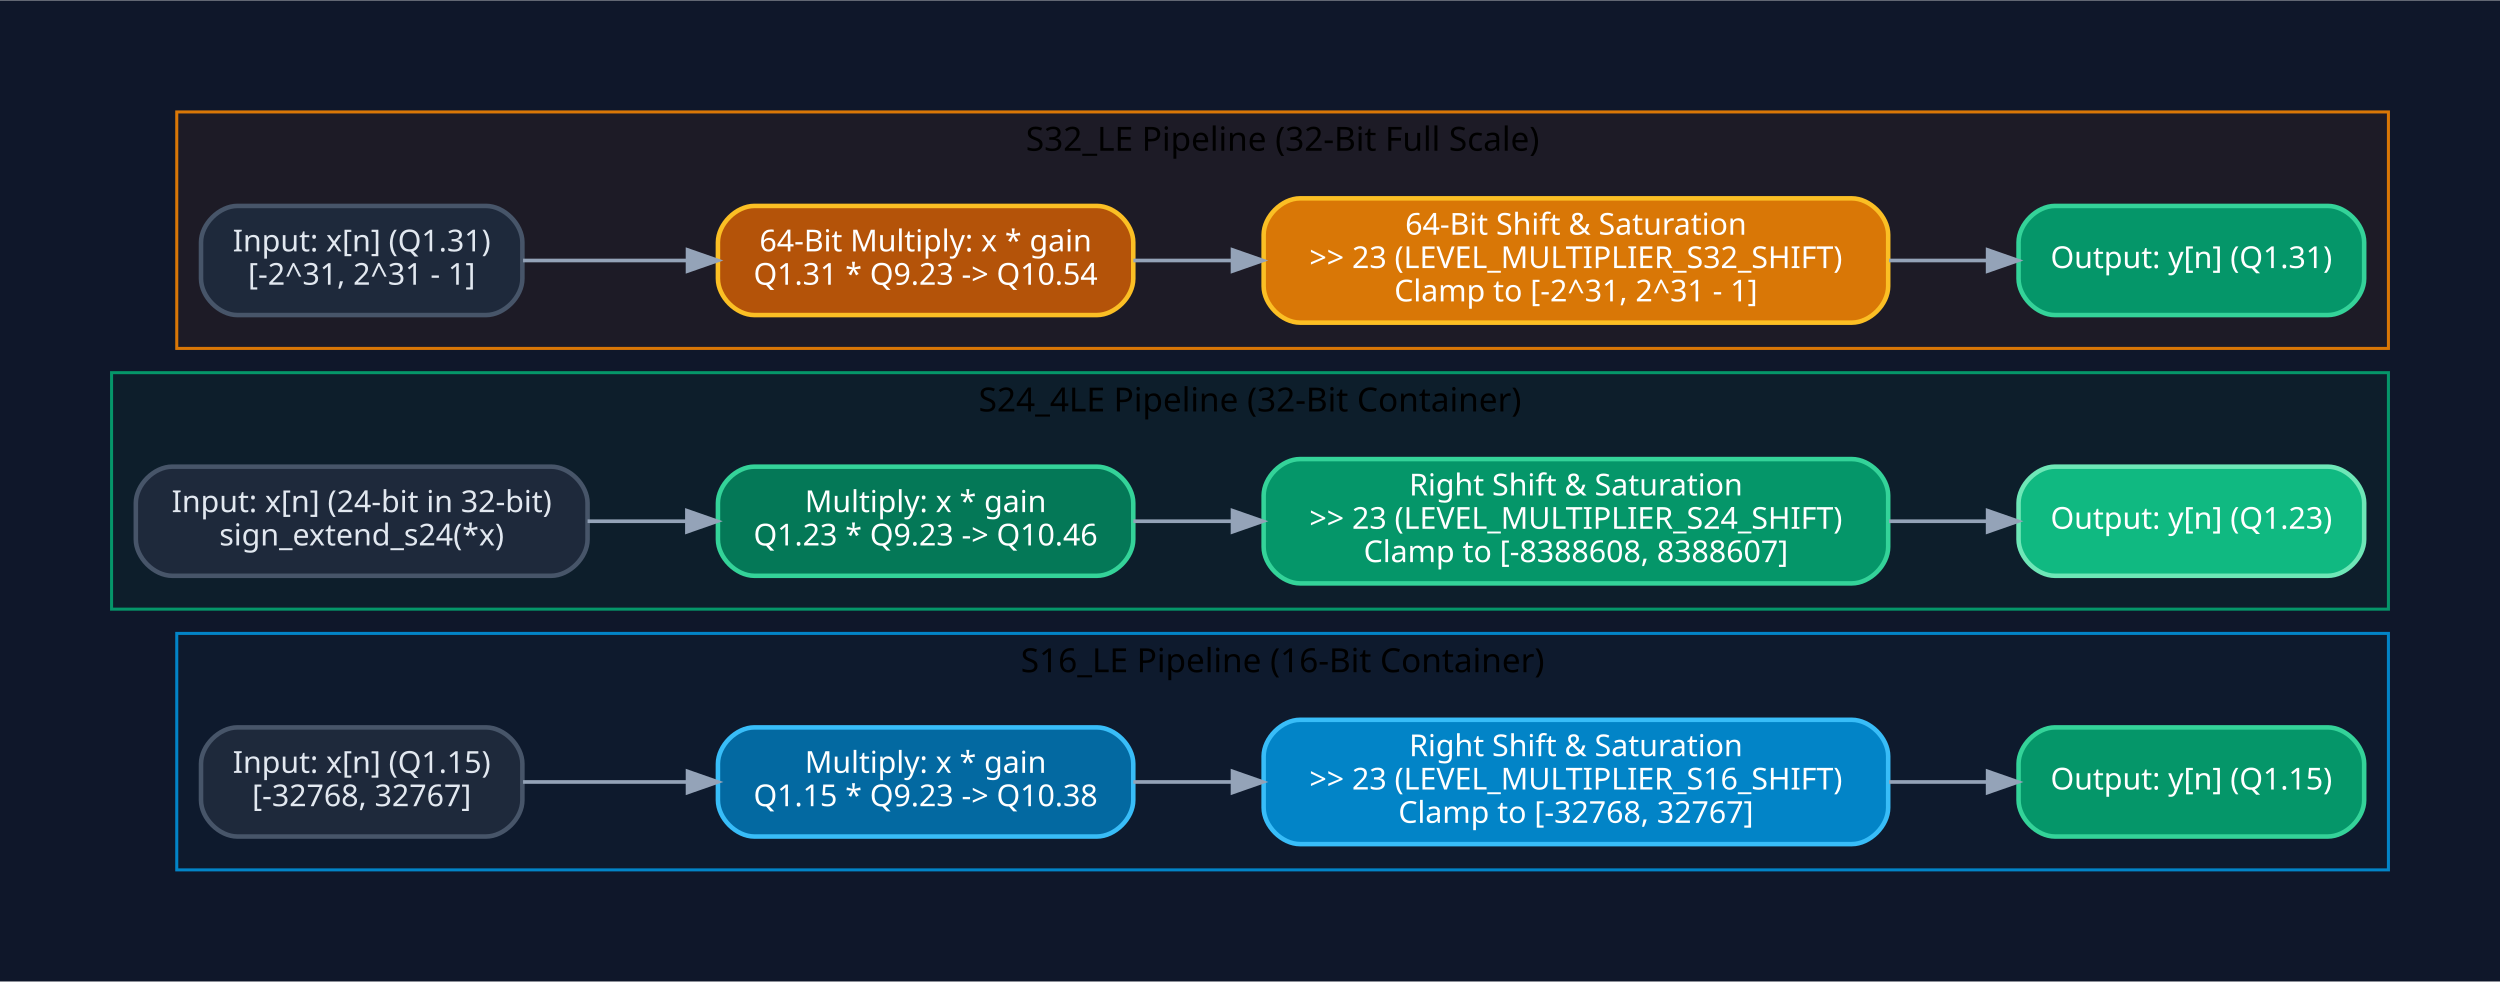
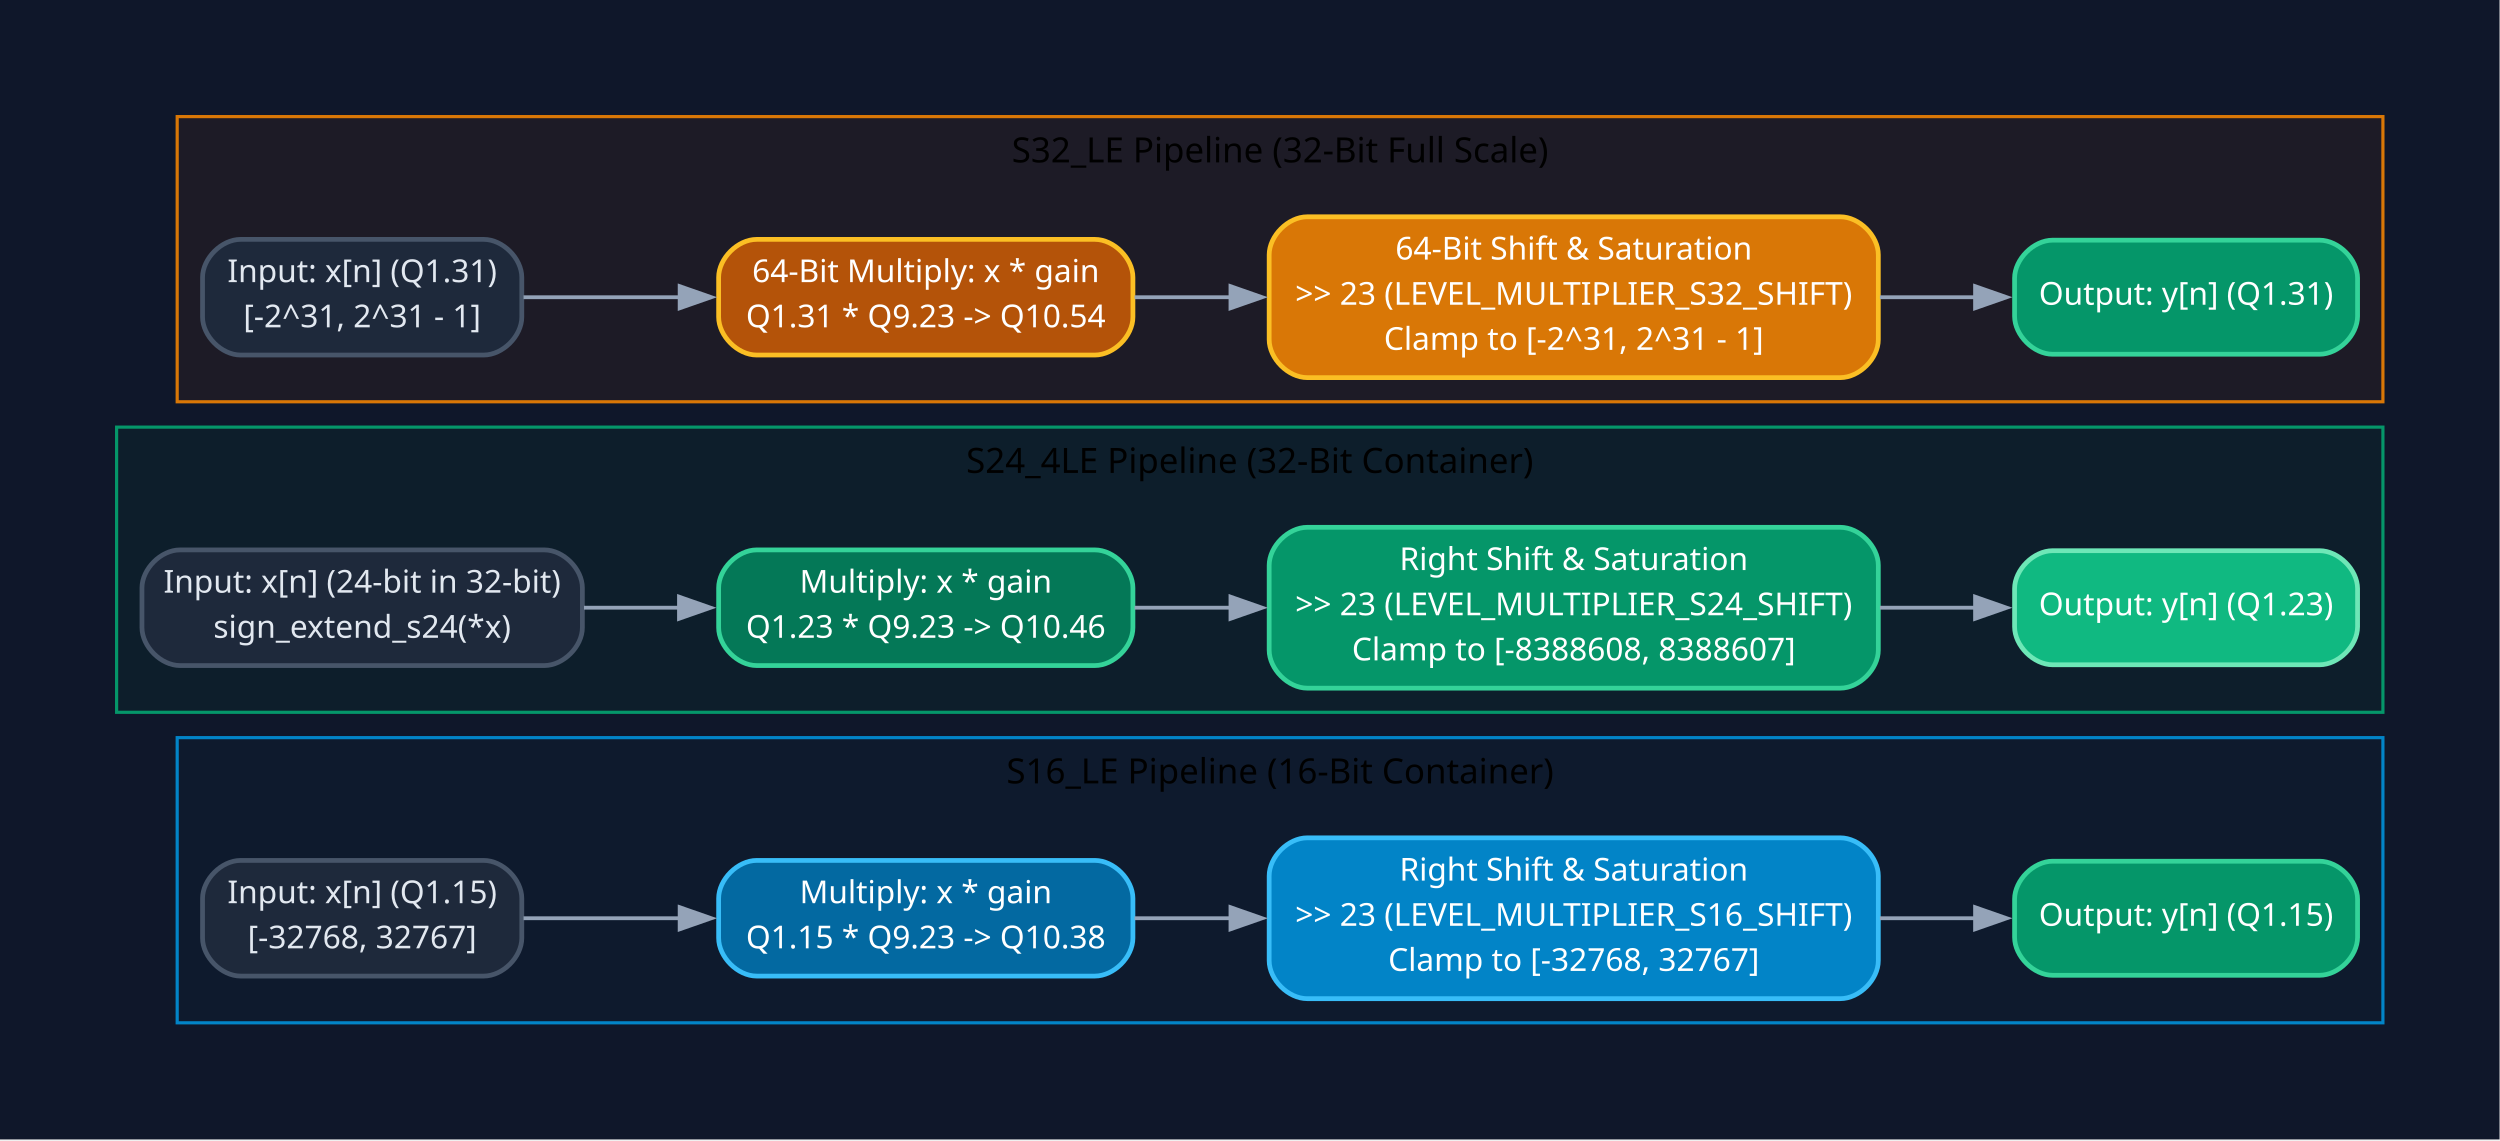
- <svg xmlns="http://www.w3.org/2000/svg" width="825pt" height="324pt" viewBox="0.00 0.00 824.60 323.60">
-   <g id="graph0" class="graph" transform="scale(1 1) rotate(0) translate(28.8 294.8)">
-     <polygon fill="#0f172a" stroke="transparent" points="-28.8,28.8 -28.8,-294.8 795.8,-294.8 795.8,28.8 -28.8,28.8" />
+ <svg xmlns="http://www.w3.org/2000/svg" width="789pt" height="360pt" viewBox="0.00 0.00 789.00 360.00">
+   <g id="graph0" class="graph" transform="scale(1 1) rotate(0) translate(28.8 330.8)">
+     <polygon fill="#0f172a" stroke="none" points="-28.8,28.8 -28.8,-330.8 760.05,-330.8 760.05,28.8 -28.8,28.8" />
    <g id="clust1" class="cluster">
-       <polygon fill="#082f49" fill-opacity="0.133" stroke="#0284c7" points="29.5,-8 29.5,-86 759,-86 759,-8 29.5,-8" />
-       <text text-anchor="middle" x="394.25" y="-73.2" font-family="verdana" font-size="11.00">S16_LE Pipeline (16-Bit Container)</text>
+       <polygon fill="#082f49" fill-opacity="0.133" stroke="#0284c7" points="27.12,-8 27.12,-98 723.25,-98 723.25,-8 27.12,-8" />
+       <text xml:space="preserve" text-anchor="middle" x="375.19" y="-83.55" font-family="verdana" font-size="11.00">S16_LE Pipeline (16-Bit Container)</text>
    </g>
    <g id="clust2" class="cluster">
-       <polygon fill="#064e3b" fill-opacity="0.133" stroke="#059669" points="8,-94 8,-172 759,-172 759,-94 8,-94" />
-       <text text-anchor="middle" x="383.5" y="-159.2" font-family="verdana" font-size="11.00">S24_4LE Pipeline (32-Bit Container)</text>
+       <polygon fill="#064e3b" fill-opacity="0.133" stroke="#059669" points="8,-106 8,-196 723.25,-196 723.25,-106 8,-106" />
+       <text xml:space="preserve" text-anchor="middle" x="365.62" y="-181.55" font-family="verdana" font-size="11.00">S24_4LE Pipeline (32-Bit Container)</text>
    </g>
    <g id="clust3" class="cluster">
-       <polygon fill="#78350f" fill-opacity="0.133" stroke="#d97706" points="29.5,-180 29.5,-258 759,-258 759,-180 29.5,-180" />
-       <text text-anchor="middle" x="394.25" y="-245.2" font-family="verdana" font-size="11.00">S32_LE Pipeline (32-Bit Full Scale)</text>
+       <polygon fill="#78350f" fill-opacity="0.133" stroke="#d97706" points="27.12,-204 27.12,-294 723.25,-294 723.25,-204 27.12,-204" />
+       <text xml:space="preserve" text-anchor="middle" x="375.19" y="-279.55" font-family="verdana" font-size="11.00">S32_LE Pipeline (32-Bit Full Scale)</text>
    </g>
    <g id="node1" class="node">
-       <path fill="#1e293b" stroke="#475569" stroke-width="1.5" d="M131.5,-55C131.5,-55 49.5,-55 49.5,-55 43.5,-55 37.5,-49 37.5,-43 37.5,-43 37.5,-31 37.5,-31 37.5,-25 43.5,-19 49.5,-19 49.5,-19 131.5,-19 131.5,-19 137.5,-19 143.5,-25 143.5,-31 143.5,-31 143.5,-43 143.5,-43 143.5,-49 137.5,-55 131.5,-55" />
-       <text text-anchor="middle" x="90.5" y="-40" font-family="verdana" font-size="10.00" fill="#e2e8f0">Input: x[n] (Q1.15)</text>
-       <text text-anchor="middle" x="90.5" y="-29" font-family="verdana" font-size="10.00" fill="#e2e8f0">[-32768, 32767]</text>
+       <path fill="#1e293b" stroke="#475569" stroke-width="1.5" d="M123.88,-59.25C123.88,-59.25 47.12,-59.25 47.12,-59.25 41.12,-59.25 35.12,-53.25 35.12,-47.25 35.12,-47.25 35.12,-34.75 35.12,-34.75 35.12,-28.75 41.12,-22.75 47.12,-22.75 47.12,-22.75 123.88,-22.75 123.88,-22.75 129.88,-22.75 135.88,-28.75 135.88,-34.75 135.88,-34.75 135.88,-47.25 135.88,-47.25 135.88,-53.25 129.88,-59.25 123.88,-59.25" />
+       <text xml:space="preserve" text-anchor="middle" x="85.5" y="-45.75" font-family="verdana" font-size="10.00" fill="#e2e8f0">Input: x[n] (Q1.15)</text>
+       <text xml:space="preserve" text-anchor="middle" x="85.5" y="-31.5" font-family="verdana" font-size="10.00" fill="#e2e8f0">[-32768, 32767]</text>
    </g>
    <g id="node2" class="node">
-       <path fill="#0369a1" stroke="#38bdf8" stroke-width="1.5" d="M333,-55C333,-55 220,-55 220,-55 214,-55 208,-49 208,-43 208,-43 208,-31 208,-31 208,-25 214,-19 220,-19 220,-19 333,-19 333,-19 339,-19 345,-25 345,-31 345,-31 345,-43 345,-43 345,-49 339,-55 333,-55" />
-       <text text-anchor="middle" x="276.5" y="-40" font-family="verdana" font-size="10.00" fill="#ffffff">Multiply: x * gain</text>
-       <text text-anchor="middle" x="276.5" y="-29" font-family="verdana" font-size="10.00" fill="#ffffff">Q1.15 * Q9.23 -&gt; Q10.38</text>
+       <path fill="#0369a1" stroke="#38bdf8" stroke-width="1.5" d="M316.75,-59.25C316.75,-59.25 210,-59.25 210,-59.25 204,-59.25 198,-53.25 198,-47.25 198,-47.25 198,-34.75 198,-34.75 198,-28.75 204,-22.75 210,-22.75 210,-22.75 316.75,-22.75 316.75,-22.75 322.75,-22.75 328.75,-28.75 328.75,-34.75 328.75,-34.75 328.75,-47.25 328.75,-47.25 328.75,-53.25 322.75,-59.25 316.75,-59.25" />
+       <text xml:space="preserve" text-anchor="middle" x="263.38" y="-45.75" font-family="verdana" font-size="10.00" fill="#ffffff">Multiply: x * gain</text>
+       <text xml:space="preserve" text-anchor="middle" x="263.38" y="-31.5" font-family="verdana" font-size="10.00" fill="#ffffff">Q1.15 * Q9.23 -&gt; Q10.38</text>
    </g>
    <g id="edge1" class="edge">
-       <path fill="none" stroke="#94a3b8" stroke-width="1.2" d="M143.73,-37C160.59,-37 179.65,-37 197.93,-37" />
-       <polygon fill="#94a3b8" stroke="#94a3b8" stroke-width="1.2" points="197.98,-40.5 207.98,-37 197.98,-33.5 197.98,-40.5" />
+       <path fill="none" stroke="#94a3b8" stroke-width="1.2" d="M136.43,-41C151.86,-41 169.22,-41 186.01,-41" />
+       <polygon fill="#94a3b8" stroke="#94a3b8" stroke-width="1.2" points="185.7,-44.5 195.7,-41 185.7,-37.5 185.7,-44.5" />
    </g>
    <g id="node3" class="node">
-       <path fill="#0284c7" stroke="#38bdf8" stroke-width="1.5" d="M582,-57.5C582,-57.5 400,-57.5 400,-57.5 394,-57.5 388,-51.5 388,-45.5 388,-45.5 388,-28.5 388,-28.5 388,-22.5 394,-16.5 400,-16.5 400,-16.5 582,-16.5 582,-16.5 588,-16.5 594,-22.5 594,-28.5 594,-28.5 594,-45.5 594,-45.5 594,-51.5 588,-57.5 582,-57.5" />
-       <text text-anchor="middle" x="491" y="-45.5" font-family="verdana" font-size="10.00" fill="#ffffff">Right Shift &amp; Saturation</text>
-       <text text-anchor="middle" x="491" y="-34.5" font-family="verdana" font-size="10.00" fill="#ffffff">&gt;&gt; 23 (LEVEL_MULTIPLIER_S16_SHIFT)</text>
-       <text text-anchor="middle" x="491" y="-23.5" font-family="verdana" font-size="10.00" fill="#ffffff">Clamp to [-32768, 32767]</text>
+       <path fill="#0284c7" stroke="#38bdf8" stroke-width="1.5" d="M552,-66.38C552,-66.38 383.75,-66.38 383.75,-66.38 377.75,-66.38 371.75,-60.38 371.75,-54.38 371.75,-54.38 371.75,-27.62 371.75,-27.62 371.75,-21.62 377.75,-15.62 383.75,-15.62 383.75,-15.62 552,-15.62 552,-15.62 558,-15.62 564,-21.62 564,-27.62 564,-27.62 564,-54.38 564,-54.38 564,-60.38 558,-66.38 552,-66.38" />
+       <text xml:space="preserve" text-anchor="middle" x="467.88" y="-52.88" font-family="verdana" font-size="10.00" fill="#ffffff">Right Shift &amp; Saturation</text>
+       <text xml:space="preserve" text-anchor="middle" x="467.88" y="-38.62" font-family="verdana" font-size="10.00" fill="#ffffff">&gt;&gt; 23 (LEVEL_MULTIPLIER_S16_SHIFT)</text>
+       <text xml:space="preserve" text-anchor="middle" x="467.88" y="-24.38" font-family="verdana" font-size="10.00" fill="#ffffff">Clamp to [-32768, 32767]</text>
    </g>
    <g id="edge2" class="edge">
-       <path fill="none" stroke="#94a3b8" stroke-width="1.2" d="M345.03,-37C355.45,-37 366.45,-37 377.53,-37" />
-       <polygon fill="#94a3b8" stroke="#94a3b8" stroke-width="1.2" points="377.73,-40.5 387.73,-37 377.73,-33.5 377.73,-40.5" />
+       <path fill="none" stroke="#94a3b8" stroke-width="1.2" d="M329.28,-41C339.03,-41 349.3,-41 359.65,-41" />
+       <polygon fill="#94a3b8" stroke="#94a3b8" stroke-width="1.2" points="359.54,-44.5 369.54,-41 359.54,-37.5 359.54,-44.5" />
    </g>
    <g id="node4" class="node">
-       <path fill="#059669" stroke="#34d399" stroke-width="1.5" d="M739,-55C739,-55 649,-55 649,-55 643,-55 637,-49 637,-43 637,-43 637,-31 637,-31 637,-25 643,-19 649,-19 649,-19 739,-19 739,-19 745,-19 751,-25 751,-31 751,-31 751,-43 751,-43 751,-49 745,-55 739,-55" />
-       <text text-anchor="middle" x="694" y="-34.5" font-family="verdana" font-size="10.00" fill="#ffffff">Output: y[n] (Q1.15)</text>
+       <path fill="#059669" stroke="#34d399" stroke-width="1.5" d="M703.25,-59C703.25,-59 619,-59 619,-59 613,-59 607,-53 607,-47 607,-47 607,-35 607,-35 607,-29 613,-23 619,-23 619,-23 703.25,-23 703.25,-23 709.25,-23 715.25,-29 715.25,-35 715.25,-35 715.25,-47 715.25,-47 715.25,-53 709.25,-59 703.25,-59" />
+       <text xml:space="preserve" text-anchor="middle" x="661.12" y="-38.62" font-family="verdana" font-size="10.00" fill="#ffffff">Output: y[n] (Q1.15)</text>
    </g>
    <g id="edge3" class="edge">
-       <path fill="none" stroke="#94a3b8" stroke-width="1.2" d="M594.27,-37C605.25,-37 616.2,-37 626.61,-37" />
-       <polygon fill="#94a3b8" stroke="#94a3b8" stroke-width="1.2" points="626.8,-40.5 636.8,-37 626.8,-33.5 626.8,-40.5" />
+       <path fill="none" stroke="#94a3b8" stroke-width="1.2" d="M564.5,-41C574.72,-41 584.95,-41 594.7,-41" />
+       <polygon fill="#94a3b8" stroke="#94a3b8" stroke-width="1.2" points="594.53,-44.5 604.53,-41 594.53,-37.5 594.53,-44.5" />
    </g>
    <g id="node5" class="node">
-       <path fill="#1e293b" stroke="#475569" stroke-width="1.5" d="M153,-141C153,-141 28,-141 28,-141 22,-141 16,-135 16,-129 16,-129 16,-117 16,-117 16,-111 22,-105 28,-105 28,-105 153,-105 153,-105 159,-105 165,-111 165,-117 165,-117 165,-129 165,-129 165,-135 159,-141 153,-141" />
-       <text text-anchor="middle" x="90.5" y="-126" font-family="verdana" font-size="10.00" fill="#e2e8f0">Input: x[n] (24-bit in 32-bit)</text>
-       <text text-anchor="middle" x="90.5" y="-115" font-family="verdana" font-size="10.00" fill="#e2e8f0">sign_extend_s24(*x)</text>
+       <path fill="#1e293b" stroke="#475569" stroke-width="1.5" d="M143,-157.25C143,-157.25 28,-157.25 28,-157.25 22,-157.25 16,-151.25 16,-145.25 16,-145.25 16,-132.75 16,-132.75 16,-126.75 22,-120.75 28,-120.75 28,-120.75 143,-120.75 143,-120.75 149,-120.75 155,-126.75 155,-132.75 155,-132.75 155,-145.25 155,-145.25 155,-151.25 149,-157.25 143,-157.25" />
+       <text xml:space="preserve" text-anchor="middle" x="85.5" y="-143.75" font-family="verdana" font-size="10.00" fill="#e2e8f0">Input: x[n] (24-bit in 32-bit)</text>
+       <text xml:space="preserve" text-anchor="middle" x="85.5" y="-129.5" font-family="verdana" font-size="10.00" fill="#e2e8f0">sign_extend_s24(*x)</text>
    </g>
    <g id="node6" class="node">
-       <path fill="#047857" stroke="#34d399" stroke-width="1.5" d="M333,-141C333,-141 220,-141 220,-141 214,-141 208,-135 208,-129 208,-129 208,-117 208,-117 208,-111 214,-105 220,-105 220,-105 333,-105 333,-105 339,-105 345,-111 345,-117 345,-117 345,-129 345,-129 345,-135 339,-141 333,-141" />
-       <text text-anchor="middle" x="276.5" y="-126" font-family="verdana" font-size="10.00" fill="#ffffff">Multiply: x * gain</text>
-       <text text-anchor="middle" x="276.5" y="-115" font-family="verdana" font-size="10.00" fill="#ffffff">Q1.23 * Q9.23 -&gt; Q10.46</text>
+       <path fill="#047857" stroke="#34d399" stroke-width="1.5" d="M316.75,-157.25C316.75,-157.25 210,-157.25 210,-157.25 204,-157.25 198,-151.25 198,-145.25 198,-145.25 198,-132.75 198,-132.75 198,-126.75 204,-120.75 210,-120.75 210,-120.75 316.75,-120.75 316.75,-120.75 322.75,-120.75 328.75,-126.75 328.75,-132.75 328.75,-132.75 328.75,-145.25 328.75,-145.25 328.75,-151.25 322.75,-157.25 316.75,-157.25" />
+       <text xml:space="preserve" text-anchor="middle" x="263.38" y="-143.75" font-family="verdana" font-size="10.00" fill="#ffffff">Multiply: x * gain</text>
+       <text xml:space="preserve" text-anchor="middle" x="263.38" y="-129.5" font-family="verdana" font-size="10.00" fill="#ffffff">Q1.23 * Q9.23 -&gt; Q10.46</text>
    </g>
    <g id="edge4" class="edge">
-       <path fill="none" stroke="#94a3b8" stroke-width="1.2" d="M165.01,-123C175.71,-123 186.75,-123 197.53,-123" />
-       <polygon fill="#94a3b8" stroke="#94a3b8" stroke-width="1.2" points="197.77,-126.5 207.77,-123 197.77,-119.5 197.77,-126.5" />
+       <path fill="none" stroke="#94a3b8" stroke-width="1.2" d="M155.51,-139C165.4,-139 175.62,-139 185.65,-139" />
+       <polygon fill="#94a3b8" stroke="#94a3b8" stroke-width="1.2" points="185.49,-142.5 195.49,-139 185.49,-135.5 185.49,-142.5" />
    </g>
    <g id="node7" class="node">
-       <path fill="#059669" stroke="#34d399" stroke-width="1.5" d="M582,-143.5C582,-143.5 400,-143.5 400,-143.5 394,-143.5 388,-137.5 388,-131.5 388,-131.5 388,-114.5 388,-114.5 388,-108.5 394,-102.5 400,-102.5 400,-102.5 582,-102.5 582,-102.5 588,-102.5 594,-108.5 594,-114.5 594,-114.5 594,-131.5 594,-131.5 594,-137.5 588,-143.5 582,-143.5" />
-       <text text-anchor="middle" x="491" y="-131.5" font-family="verdana" font-size="10.00" fill="#ffffff">Right Shift &amp; Saturation</text>
-       <text text-anchor="middle" x="491" y="-120.5" font-family="verdana" font-size="10.00" fill="#ffffff">&gt;&gt; 23 (LEVEL_MULTIPLIER_S24_SHIFT)</text>
-       <text text-anchor="middle" x="491" y="-109.5" font-family="verdana" font-size="10.00" fill="#ffffff">Clamp to [-8388608, 8388607]</text>
+       <path fill="#059669" stroke="#34d399" stroke-width="1.5" d="M552,-164.38C552,-164.38 383.75,-164.38 383.75,-164.38 377.75,-164.38 371.75,-158.38 371.75,-152.38 371.75,-152.38 371.75,-125.62 371.75,-125.62 371.75,-119.62 377.75,-113.62 383.75,-113.62 383.75,-113.62 552,-113.62 552,-113.62 558,-113.62 564,-119.62 564,-125.62 564,-125.62 564,-152.38 564,-152.38 564,-158.38 558,-164.38 552,-164.38" />
+       <text xml:space="preserve" text-anchor="middle" x="467.88" y="-150.88" font-family="verdana" font-size="10.00" fill="#ffffff">Right Shift &amp; Saturation</text>
+       <text xml:space="preserve" text-anchor="middle" x="467.88" y="-136.62" font-family="verdana" font-size="10.00" fill="#ffffff">&gt;&gt; 23 (LEVEL_MULTIPLIER_S24_SHIFT)</text>
+       <text xml:space="preserve" text-anchor="middle" x="467.88" y="-122.38" font-family="verdana" font-size="10.00" fill="#ffffff">Clamp to [-8388608, 8388607]</text>
    </g>
    <g id="edge5" class="edge">
-       <path fill="none" stroke="#94a3b8" stroke-width="1.2" d="M345.03,-123C355.45,-123 366.45,-123 377.53,-123" />
-       <polygon fill="#94a3b8" stroke="#94a3b8" stroke-width="1.2" points="377.73,-126.5 387.73,-123 377.73,-119.5 377.73,-126.5" />
+       <path fill="none" stroke="#94a3b8" stroke-width="1.2" d="M329.28,-139C339.03,-139 349.3,-139 359.65,-139" />
+       <polygon fill="#94a3b8" stroke="#94a3b8" stroke-width="1.2" points="359.54,-142.5 369.54,-139 359.54,-135.5 359.54,-142.5" />
    </g>
    <g id="node8" class="node">
-       <path fill="#10b981" stroke="#6ee7b7" stroke-width="1.5" d="M739,-141C739,-141 649,-141 649,-141 643,-141 637,-135 637,-129 637,-129 637,-117 637,-117 637,-111 643,-105 649,-105 649,-105 739,-105 739,-105 745,-105 751,-111 751,-117 751,-117 751,-129 751,-129 751,-135 745,-141 739,-141" />
-       <text text-anchor="middle" x="694" y="-120.5" font-family="verdana" font-size="10.00" fill="#ffffff">Output: y[n] (Q1.23)</text>
+       <path fill="#10b981" stroke="#6ee7b7" stroke-width="1.5" d="M703.25,-157C703.25,-157 619,-157 619,-157 613,-157 607,-151 607,-145 607,-145 607,-133 607,-133 607,-127 613,-121 619,-121 619,-121 703.25,-121 703.25,-121 709.25,-121 715.25,-127 715.25,-133 715.25,-133 715.25,-145 715.25,-145 715.25,-151 709.25,-157 703.25,-157" />
+       <text xml:space="preserve" text-anchor="middle" x="661.12" y="-136.62" font-family="verdana" font-size="10.00" fill="#ffffff">Output: y[n] (Q1.23)</text>
    </g>
    <g id="edge6" class="edge">
-       <path fill="none" stroke="#94a3b8" stroke-width="1.2" d="M594.27,-123C605.25,-123 616.2,-123 626.61,-123" />
-       <polygon fill="#94a3b8" stroke="#94a3b8" stroke-width="1.2" points="626.8,-126.5 636.8,-123 626.8,-119.5 626.8,-126.5" />
+       <path fill="none" stroke="#94a3b8" stroke-width="1.2" d="M564.5,-139C574.72,-139 584.95,-139 594.7,-139" />
+       <polygon fill="#94a3b8" stroke="#94a3b8" stroke-width="1.2" points="594.53,-142.5 604.53,-139 594.53,-135.5 594.53,-142.5" />
    </g>
    <g id="node9" class="node">
-       <path fill="#1e293b" stroke="#475569" stroke-width="1.5" d="M131.5,-227C131.5,-227 49.5,-227 49.5,-227 43.5,-227 37.5,-221 37.5,-215 37.5,-215 37.5,-203 37.5,-203 37.5,-197 43.5,-191 49.5,-191 49.5,-191 131.5,-191 131.5,-191 137.5,-191 143.5,-197 143.5,-203 143.5,-203 143.5,-215 143.5,-215 143.5,-221 137.5,-227 131.5,-227" />
-       <text text-anchor="middle" x="90.5" y="-212" font-family="verdana" font-size="10.00" fill="#e2e8f0">Input: x[n] (Q1.31)</text>
-       <text text-anchor="middle" x="90.5" y="-201" font-family="verdana" font-size="10.00" fill="#e2e8f0">[-2^31, 2^31 - 1]</text>
+       <path fill="#1e293b" stroke="#475569" stroke-width="1.5" d="M123.88,-255.25C123.88,-255.25 47.12,-255.25 47.12,-255.25 41.12,-255.25 35.12,-249.25 35.12,-243.25 35.12,-243.25 35.12,-230.75 35.12,-230.75 35.12,-224.75 41.12,-218.75 47.12,-218.75 47.12,-218.75 123.88,-218.75 123.88,-218.75 129.88,-218.75 135.88,-224.75 135.88,-230.75 135.88,-230.75 135.88,-243.25 135.88,-243.25 135.88,-249.25 129.88,-255.25 123.88,-255.25" />
+       <text xml:space="preserve" text-anchor="middle" x="85.5" y="-241.75" font-family="verdana" font-size="10.00" fill="#e2e8f0">Input: x[n] (Q1.31)</text>
+       <text xml:space="preserve" text-anchor="middle" x="85.5" y="-227.5" font-family="verdana" font-size="10.00" fill="#e2e8f0">[-2^31, 2^31 - 1]</text>
    </g>
    <g id="node10" class="node">
-       <path fill="#b45309" stroke="#fbbf24" stroke-width="1.5" d="M333,-227C333,-227 220,-227 220,-227 214,-227 208,-221 208,-215 208,-215 208,-203 208,-203 208,-197 214,-191 220,-191 220,-191 333,-191 333,-191 339,-191 345,-197 345,-203 345,-203 345,-215 345,-215 345,-221 339,-227 333,-227" />
-       <text text-anchor="middle" x="276.5" y="-212" font-family="verdana" font-size="10.00" fill="#ffffff">64-Bit Multiply: x * gain</text>
-       <text text-anchor="middle" x="276.5" y="-201" font-family="verdana" font-size="10.00" fill="#ffffff">Q1.31 * Q9.23 -&gt; Q10.54</text>
+       <path fill="#b45309" stroke="#fbbf24" stroke-width="1.5" d="M316.75,-255.25C316.75,-255.25 210,-255.25 210,-255.25 204,-255.25 198,-249.25 198,-243.25 198,-243.25 198,-230.75 198,-230.75 198,-224.75 204,-218.75 210,-218.75 210,-218.75 316.75,-218.75 316.75,-218.75 322.75,-218.75 328.75,-224.75 328.75,-230.75 328.75,-230.75 328.75,-243.25 328.75,-243.25 328.75,-249.25 322.75,-255.25 316.75,-255.25" />
+       <text xml:space="preserve" text-anchor="middle" x="263.38" y="-241.75" font-family="verdana" font-size="10.00" fill="#ffffff">64-Bit Multiply: x * gain</text>
+       <text xml:space="preserve" text-anchor="middle" x="263.38" y="-227.5" font-family="verdana" font-size="10.00" fill="#ffffff">Q1.31 * Q9.23 -&gt; Q10.54</text>
    </g>
    <g id="edge7" class="edge">
-       <path fill="none" stroke="#94a3b8" stroke-width="1.2" d="M143.73,-209C160.59,-209 179.65,-209 197.93,-209" />
-       <polygon fill="#94a3b8" stroke="#94a3b8" stroke-width="1.2" points="197.98,-212.5 207.98,-209 197.98,-205.5 197.98,-212.5" />
+       <path fill="none" stroke="#94a3b8" stroke-width="1.2" d="M136.43,-237C151.86,-237 169.22,-237 186.01,-237" />
+       <polygon fill="#94a3b8" stroke="#94a3b8" stroke-width="1.2" points="185.7,-240.5 195.7,-237 185.7,-233.5 185.7,-240.5" />
    </g>
    <g id="node11" class="node">
-       <path fill="#d97706" stroke="#fbbf24" stroke-width="1.5" d="M582,-229.5C582,-229.5 400,-229.5 400,-229.5 394,-229.5 388,-223.5 388,-217.5 388,-217.5 388,-200.5 388,-200.5 388,-194.5 394,-188.5 400,-188.5 400,-188.5 582,-188.5 582,-188.5 588,-188.5 594,-194.5 594,-200.5 594,-200.5 594,-217.5 594,-217.5 594,-223.5 588,-229.5 582,-229.5" />
-       <text text-anchor="middle" x="491" y="-217.5" font-family="verdana" font-size="10.00" fill="#ffffff">64-Bit Shift &amp; Saturation</text>
-       <text text-anchor="middle" x="491" y="-206.5" font-family="verdana" font-size="10.00" fill="#ffffff">&gt;&gt; 23 (LEVEL_MULTIPLIER_S32_SHIFT)</text>
-       <text text-anchor="middle" x="491" y="-195.5" font-family="verdana" font-size="10.00" fill="#ffffff">Clamp to [-2^31, 2^31 - 1]</text>
+       <path fill="#d97706" stroke="#fbbf24" stroke-width="1.5" d="M552,-262.38C552,-262.38 383.75,-262.38 383.75,-262.38 377.75,-262.38 371.75,-256.38 371.75,-250.38 371.75,-250.38 371.75,-223.62 371.75,-223.62 371.75,-217.62 377.75,-211.62 383.75,-211.62 383.75,-211.62 552,-211.62 552,-211.62 558,-211.62 564,-217.62 564,-223.62 564,-223.62 564,-250.38 564,-250.38 564,-256.38 558,-262.38 552,-262.38" />
+       <text xml:space="preserve" text-anchor="middle" x="467.88" y="-248.88" font-family="verdana" font-size="10.00" fill="#ffffff">64-Bit Shift &amp; Saturation</text>
+       <text xml:space="preserve" text-anchor="middle" x="467.88" y="-234.62" font-family="verdana" font-size="10.00" fill="#ffffff">&gt;&gt; 23 (LEVEL_MULTIPLIER_S32_SHIFT)</text>
+       <text xml:space="preserve" text-anchor="middle" x="467.88" y="-220.38" font-family="verdana" font-size="10.00" fill="#ffffff">Clamp to [-2^31, 2^31 - 1]</text>
    </g>
    <g id="edge8" class="edge">
-       <path fill="none" stroke="#94a3b8" stroke-width="1.2" d="M345.03,-209C355.45,-209 366.45,-209 377.53,-209" />
-       <polygon fill="#94a3b8" stroke="#94a3b8" stroke-width="1.2" points="377.73,-212.5 387.73,-209 377.73,-205.5 377.73,-212.5" />
+       <path fill="none" stroke="#94a3b8" stroke-width="1.2" d="M329.28,-237C339.03,-237 349.3,-237 359.65,-237" />
+       <polygon fill="#94a3b8" stroke="#94a3b8" stroke-width="1.2" points="359.54,-240.5 369.54,-237 359.54,-233.5 359.54,-240.5" />
    </g>
    <g id="node12" class="node">
-       <path fill="#059669" stroke="#34d399" stroke-width="1.5" d="M739,-227C739,-227 649,-227 649,-227 643,-227 637,-221 637,-215 637,-215 637,-203 637,-203 637,-197 643,-191 649,-191 649,-191 739,-191 739,-191 745,-191 751,-197 751,-203 751,-203 751,-215 751,-215 751,-221 745,-227 739,-227" />
-       <text text-anchor="middle" x="694" y="-206.5" font-family="verdana" font-size="10.00" fill="#ffffff">Output: y[n] (Q1.31)</text>
+       <path fill="#059669" stroke="#34d399" stroke-width="1.5" d="M703.25,-255C703.25,-255 619,-255 619,-255 613,-255 607,-249 607,-243 607,-243 607,-231 607,-231 607,-225 613,-219 619,-219 619,-219 703.25,-219 703.25,-219 709.25,-219 715.25,-225 715.25,-231 715.25,-231 715.25,-243 715.25,-243 715.25,-249 709.25,-255 703.25,-255" />
+       <text xml:space="preserve" text-anchor="middle" x="661.12" y="-234.62" font-family="verdana" font-size="10.00" fill="#ffffff">Output: y[n] (Q1.31)</text>
    </g>
    <g id="edge9" class="edge">
-       <path fill="none" stroke="#94a3b8" stroke-width="1.2" d="M594.27,-209C605.25,-209 616.2,-209 626.61,-209" />
-       <polygon fill="#94a3b8" stroke="#94a3b8" stroke-width="1.2" points="626.8,-212.5 636.8,-209 626.8,-205.5 626.8,-212.5" />
+       <path fill="none" stroke="#94a3b8" stroke-width="1.2" d="M564.5,-237C574.72,-237 584.95,-237 594.7,-237" />
+       <polygon fill="#94a3b8" stroke="#94a3b8" stroke-width="1.2" points="594.53,-240.5 604.53,-237 594.53,-233.5 594.53,-240.5" />
    </g>
  </g>
</svg>
